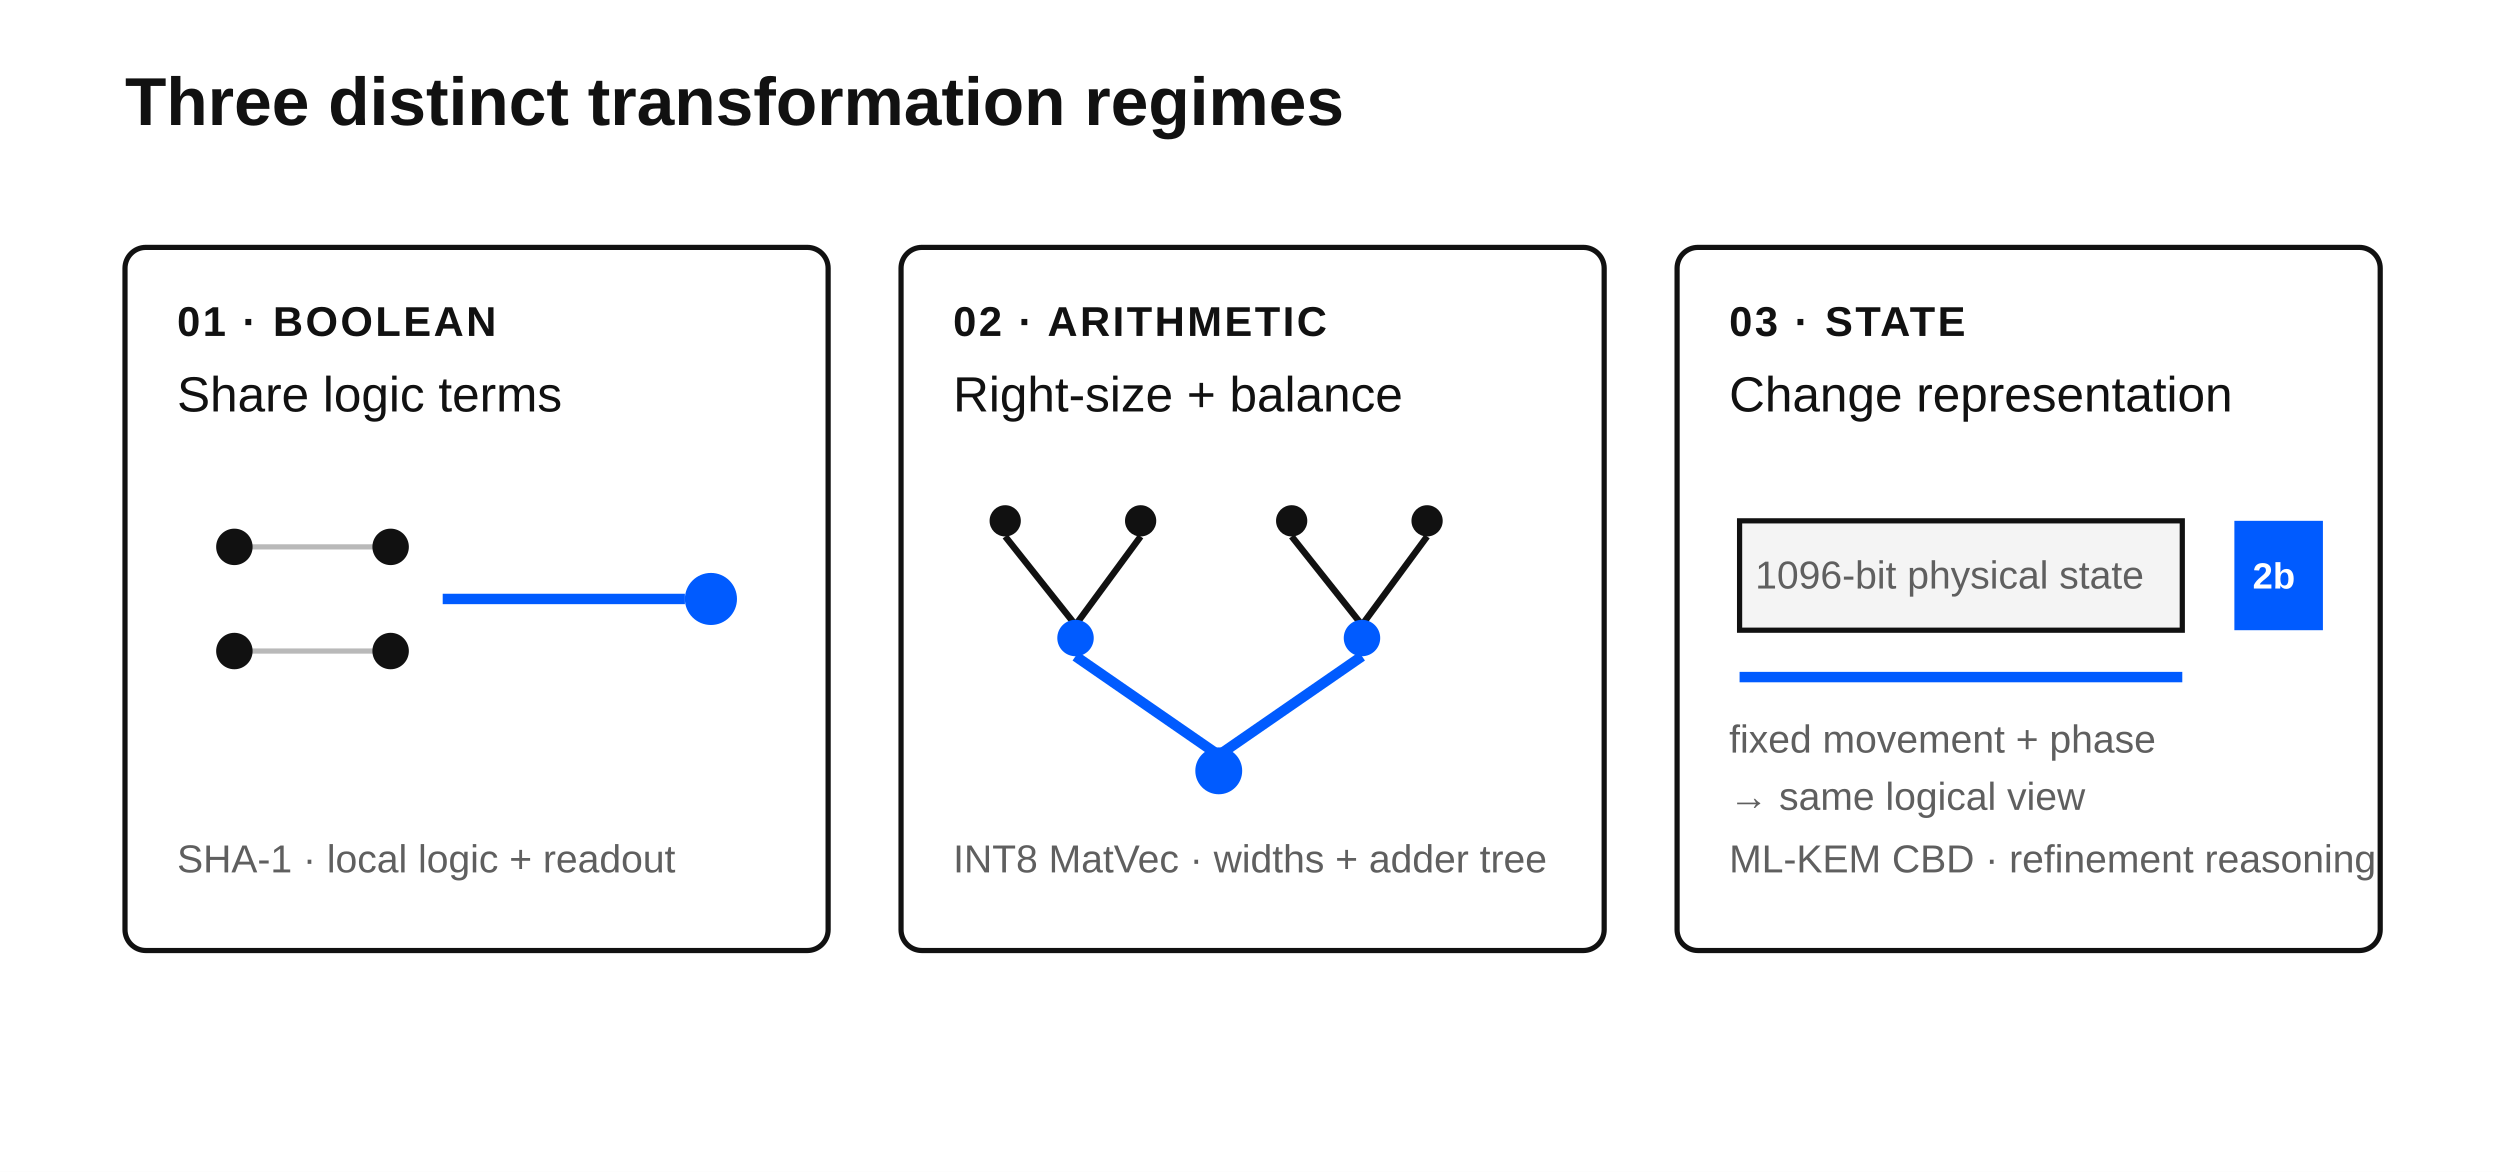
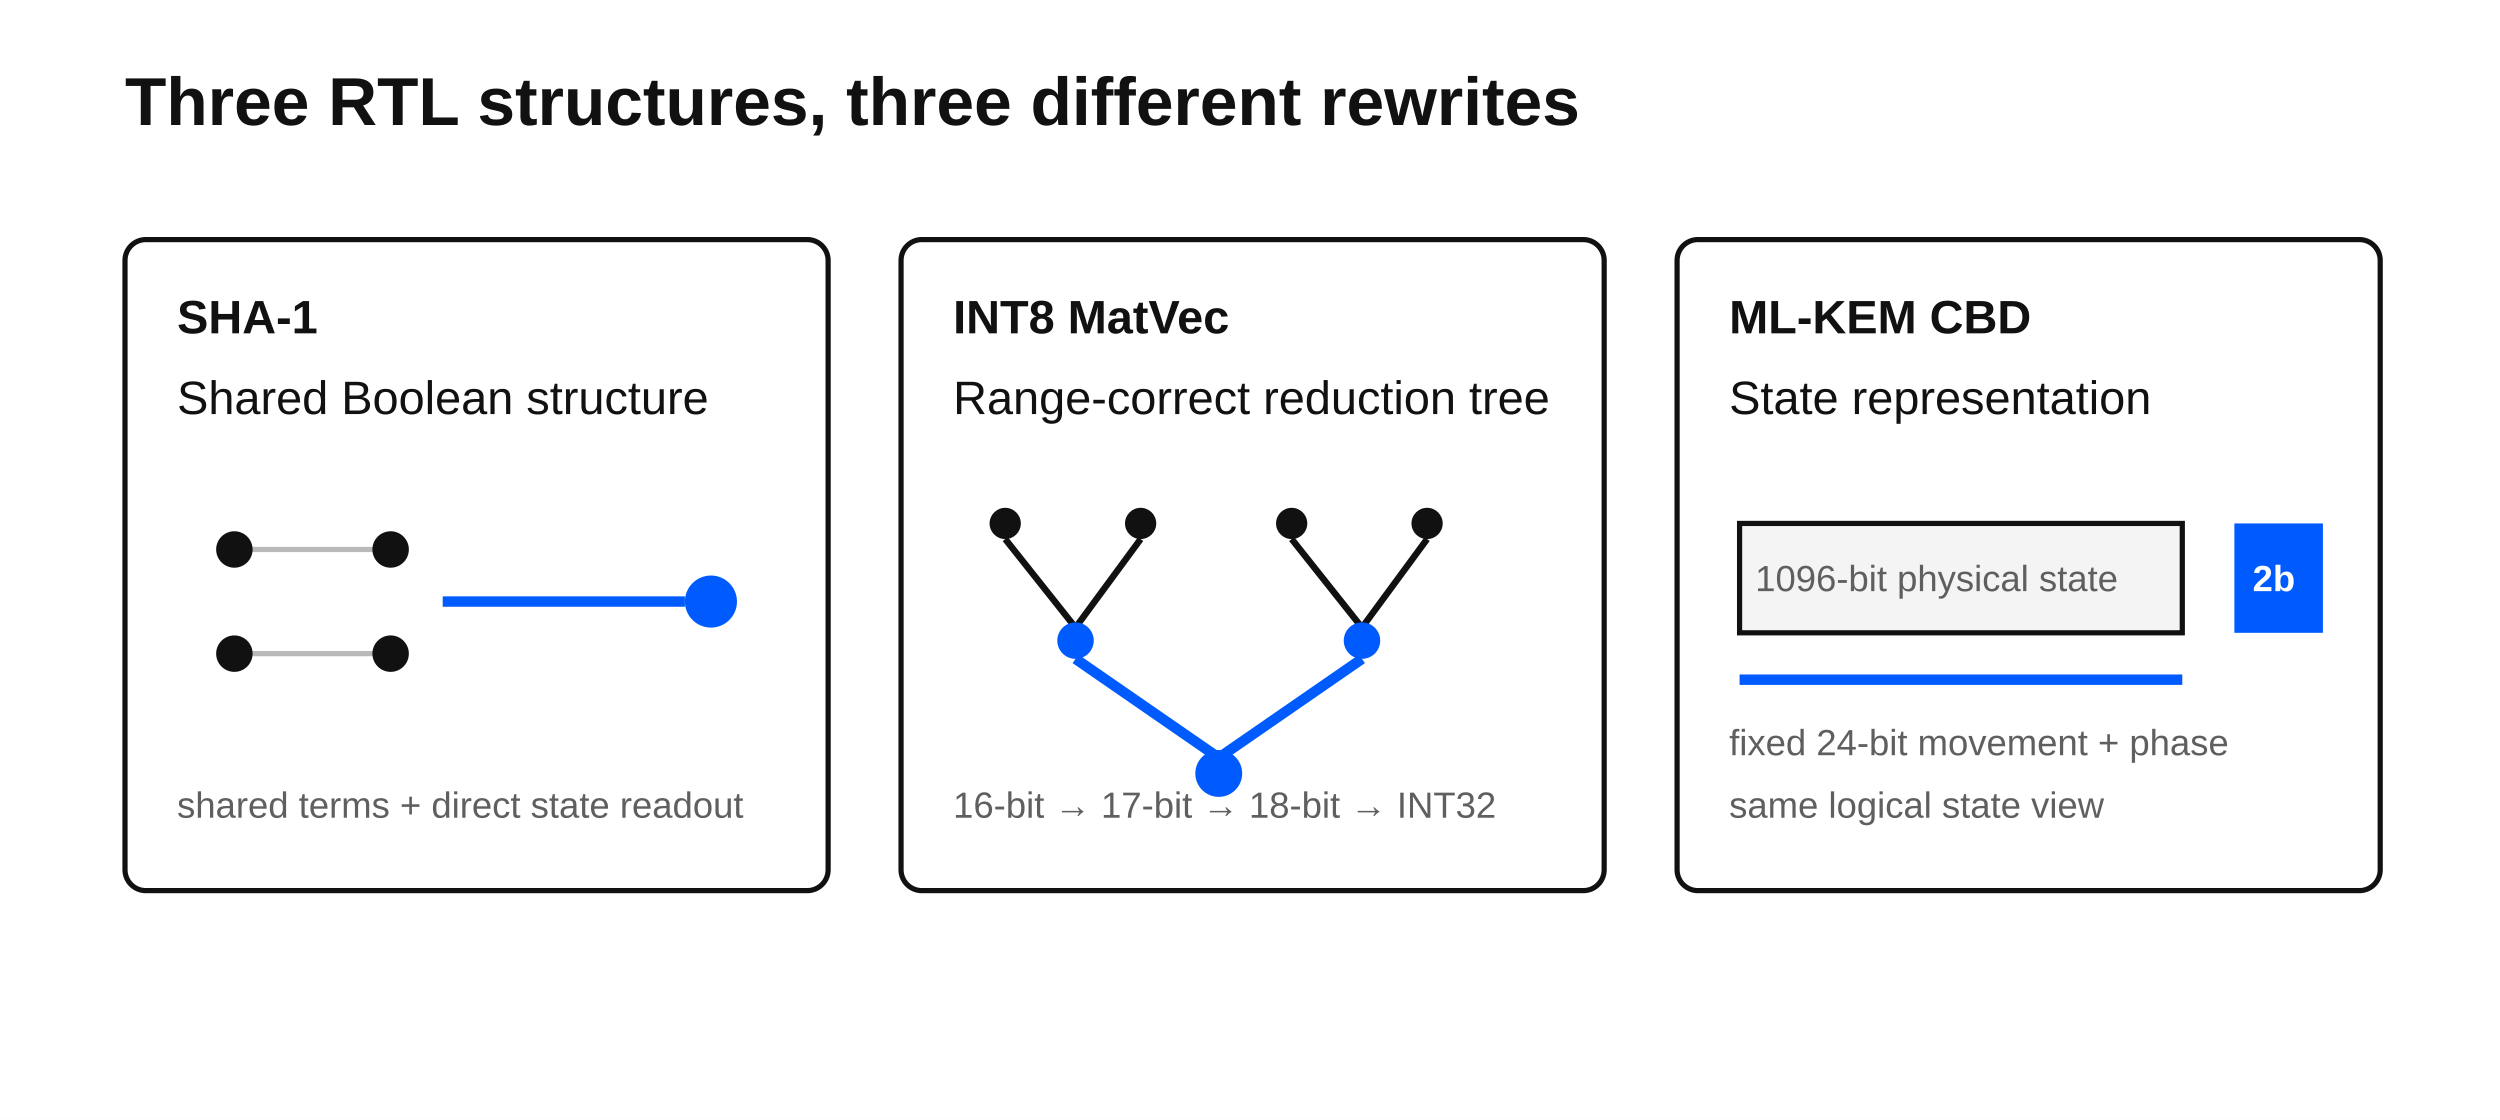
- <svg xmlns="http://www.w3.org/2000/svg" viewBox="0 0 960 450" role="img" aria-label="Three transformation regimes">
-   <rect width="960" height="450" fill="white" />
+ <svg xmlns="http://www.w3.org/2000/svg" viewBox="0 0 960 430" role="img" aria-label="Three RTL transformations across Boolean logic, arithmetic reduction, and state representation">
+   <rect width="960" height="430" fill="white" />
  <style>
-     text { font-family: Arial, Helvetica, sans-serif; fill:#111; }
-     .title { font-size:26px; font-weight:700; }
-     .label { font-size:16px; font-weight:700; letter-spacing:.06em; }
-     .body { font-size:19px; }
-     .small { font-size:15px; fill:#5f5f5f; }
-     .box { fill:#fff; stroke:#111; stroke-width:2; }
-     .accent { fill:none; stroke:#005bff; stroke-width:4; }
-     .line { fill:none; stroke:#111; stroke-width:2.5; }
-     .muted { fill:none; stroke:#b9b9b9; stroke-width:2; }
+     text{font-family:Arial,Helvetica,sans-serif;fill:#111}.title{font-size:26px;font-weight:700}.case{font-size:18px;font-weight:700}.body{font-size:18px}.small{font-size:14px;fill:#5f5f5f}.box{fill:#fff;stroke:#111;stroke-width:2}.accent{fill:none;stroke:#005bff;stroke-width:4}.line{fill:none;stroke:#111;stroke-width:2.5}.muted{fill:none;stroke:#b9b9b9;stroke-width:2}
  </style>
-   <text x="48" y="48" class="title">Three distinct transformation regimes</text>
-   <g transform="translate(48 95)">
-     <rect class="box" x="0" y="0" width="270" height="270" rx="8" />
-     <text x="20" y="34" class="label">01 · BOOLEAN</text>
-     <text x="20" y="63" class="body">Share logic terms</text>
-     <path class="muted" d="M42 115 H102 M42 155 H102" />
-     <circle cx="42" cy="115" r="7" fill="#111" />
-     <circle cx="42" cy="155" r="7" fill="#111" />
-     <circle cx="102" cy="115" r="7" fill="#111" />
-     <circle cx="102" cy="155" r="7" fill="#111" />
-     <path class="accent" d="M122 135 H215" />
-     <circle cx="225" cy="135" r="10" fill="#005bff" />
-     <text x="20" y="240" class="small">SHA-1 · local logic + readout</text>
-     <rect class="box" x="298" y="0" width="270" height="270" rx="8" />
-     <text x="318" y="34" class="label">02 · ARITHMETIC</text>
-     <text x="318" y="63" class="body">Right-size + balance</text>
-     <circle cx="338" cy="105" r="6" fill="#111" />
-     <circle cx="390" cy="105" r="6" fill="#111" />
-     <circle cx="448" cy="105" r="6" fill="#111" />
-     <circle cx="500" cy="105" r="6" fill="#111" />
-     <path class="line" d="M338 111 L365 145 M390 111 L365 145 M448 111 L475 145 M500 111 L475 145" />
-     <circle cx="365" cy="150" r="7" fill="#005bff" />
-     <circle cx="475" cy="150" r="7" fill="#005bff" />
-     <path class="accent" d="M365 157 L420 195 M475 157 L420 195" />
-     <circle cx="420" cy="201" r="9" fill="#005bff" />
-     <text x="318" y="240" class="small">INT8 MatVec · widths + adder tree</text>
-     <rect class="box" x="596" y="0" width="270" height="270" rx="8" />
-     <text x="616" y="34" class="label">03 · STATE</text>
-     <text x="616" y="63" class="body">Change representation</text>
-     <rect x="620" y="105" width="170" height="42" fill="#f4f4f4" stroke="#111" stroke-width="2" />
-     <text x="626" y="131" class="small">1096-bit physical state</text>
-     <rect x="810" y="105" width="34" height="42" fill="#005bff" />
-     <text x="817" y="131" style="font:700 14px Arial;fill:white">2b</text>
-     <path class="accent" d="M620 165 H790" />
-     <text x="616" y="194" class="small">fixed movement + phase</text>
-     <text x="616" y="216" class="small">→ same logical view</text>
-     <text x="616" y="240" class="small">ML-KEM CBD · refinement reasoning</text>
+   <text x="48" y="48" class="title">Three RTL structures, three different rewrites</text>
+   <g transform="translate(48 92)">
+     <rect class="box" x="0" y="0" width="270" height="250" rx="8" />
+     <text x="20" y="36" class="case">SHA-1</text>
+     <text x="20" y="67" class="body">Shared Boolean structure</text>
+     <path class="muted" d="M42 119H102M42 159H102" />
+     <circle cx="42" cy="119" r="7" fill="#111" />
+     <circle cx="42" cy="159" r="7" fill="#111" />
+     <circle cx="102" cy="119" r="7" fill="#111" />
+     <circle cx="102" cy="159" r="7" fill="#111" />
+     <path class="accent" d="M122 139H215" />
+     <circle cx="225" cy="139" r="10" fill="#005bff" />
+     <text x="20" y="222" class="small">shared terms + direct state readout</text>
+     <rect class="box" x="298" y="0" width="270" height="250" rx="8" />
+     <text x="318" y="36" class="case">INT8 MatVec</text>
+     <text x="318" y="67" class="body">Range-correct reduction tree</text>
+     <circle cx="338" cy="109" r="6" fill="#111" />
+     <circle cx="390" cy="109" r="6" fill="#111" />
+     <circle cx="448" cy="109" r="6" fill="#111" />
+     <circle cx="500" cy="109" r="6" fill="#111" />
+     <path class="line" d="M338 115L365 149M390 115L365 149M448 115L475 149M500 115L475 149" />
+     <circle cx="365" cy="154" r="7" fill="#005bff" />
+     <circle cx="475" cy="154" r="7" fill="#005bff" />
+     <path class="accent" d="M365 161L420 199M475 161L420 199" />
+     <circle cx="420" cy="205" r="9" fill="#005bff" />
+     <text x="318" y="222" class="small">16-bit → 17-bit → 18-bit → INT32</text>
+     <rect class="box" x="596" y="0" width="270" height="250" rx="8" />
+     <text x="616" y="36" class="case">ML-KEM CBD</text>
+     <text x="616" y="67" class="body">State representation</text>
+     <rect x="620" y="109" width="170" height="42" fill="#f4f4f4" stroke="#111" stroke-width="2" />
+     <text x="626" y="135" class="small">1096-bit physical state</text>
+     <rect x="810" y="109" width="34" height="42" fill="#005bff" />
+     <text x="817" y="135" style="font:700 14px Arial;fill:white">2b</text>
+     <path class="accent" d="M620 169H790" />
+     <text x="616" y="198" class="small">fixed 24-bit movement + phase</text>
+     <text x="616" y="222" class="small">same logical state view</text>
  </g>
</svg>
